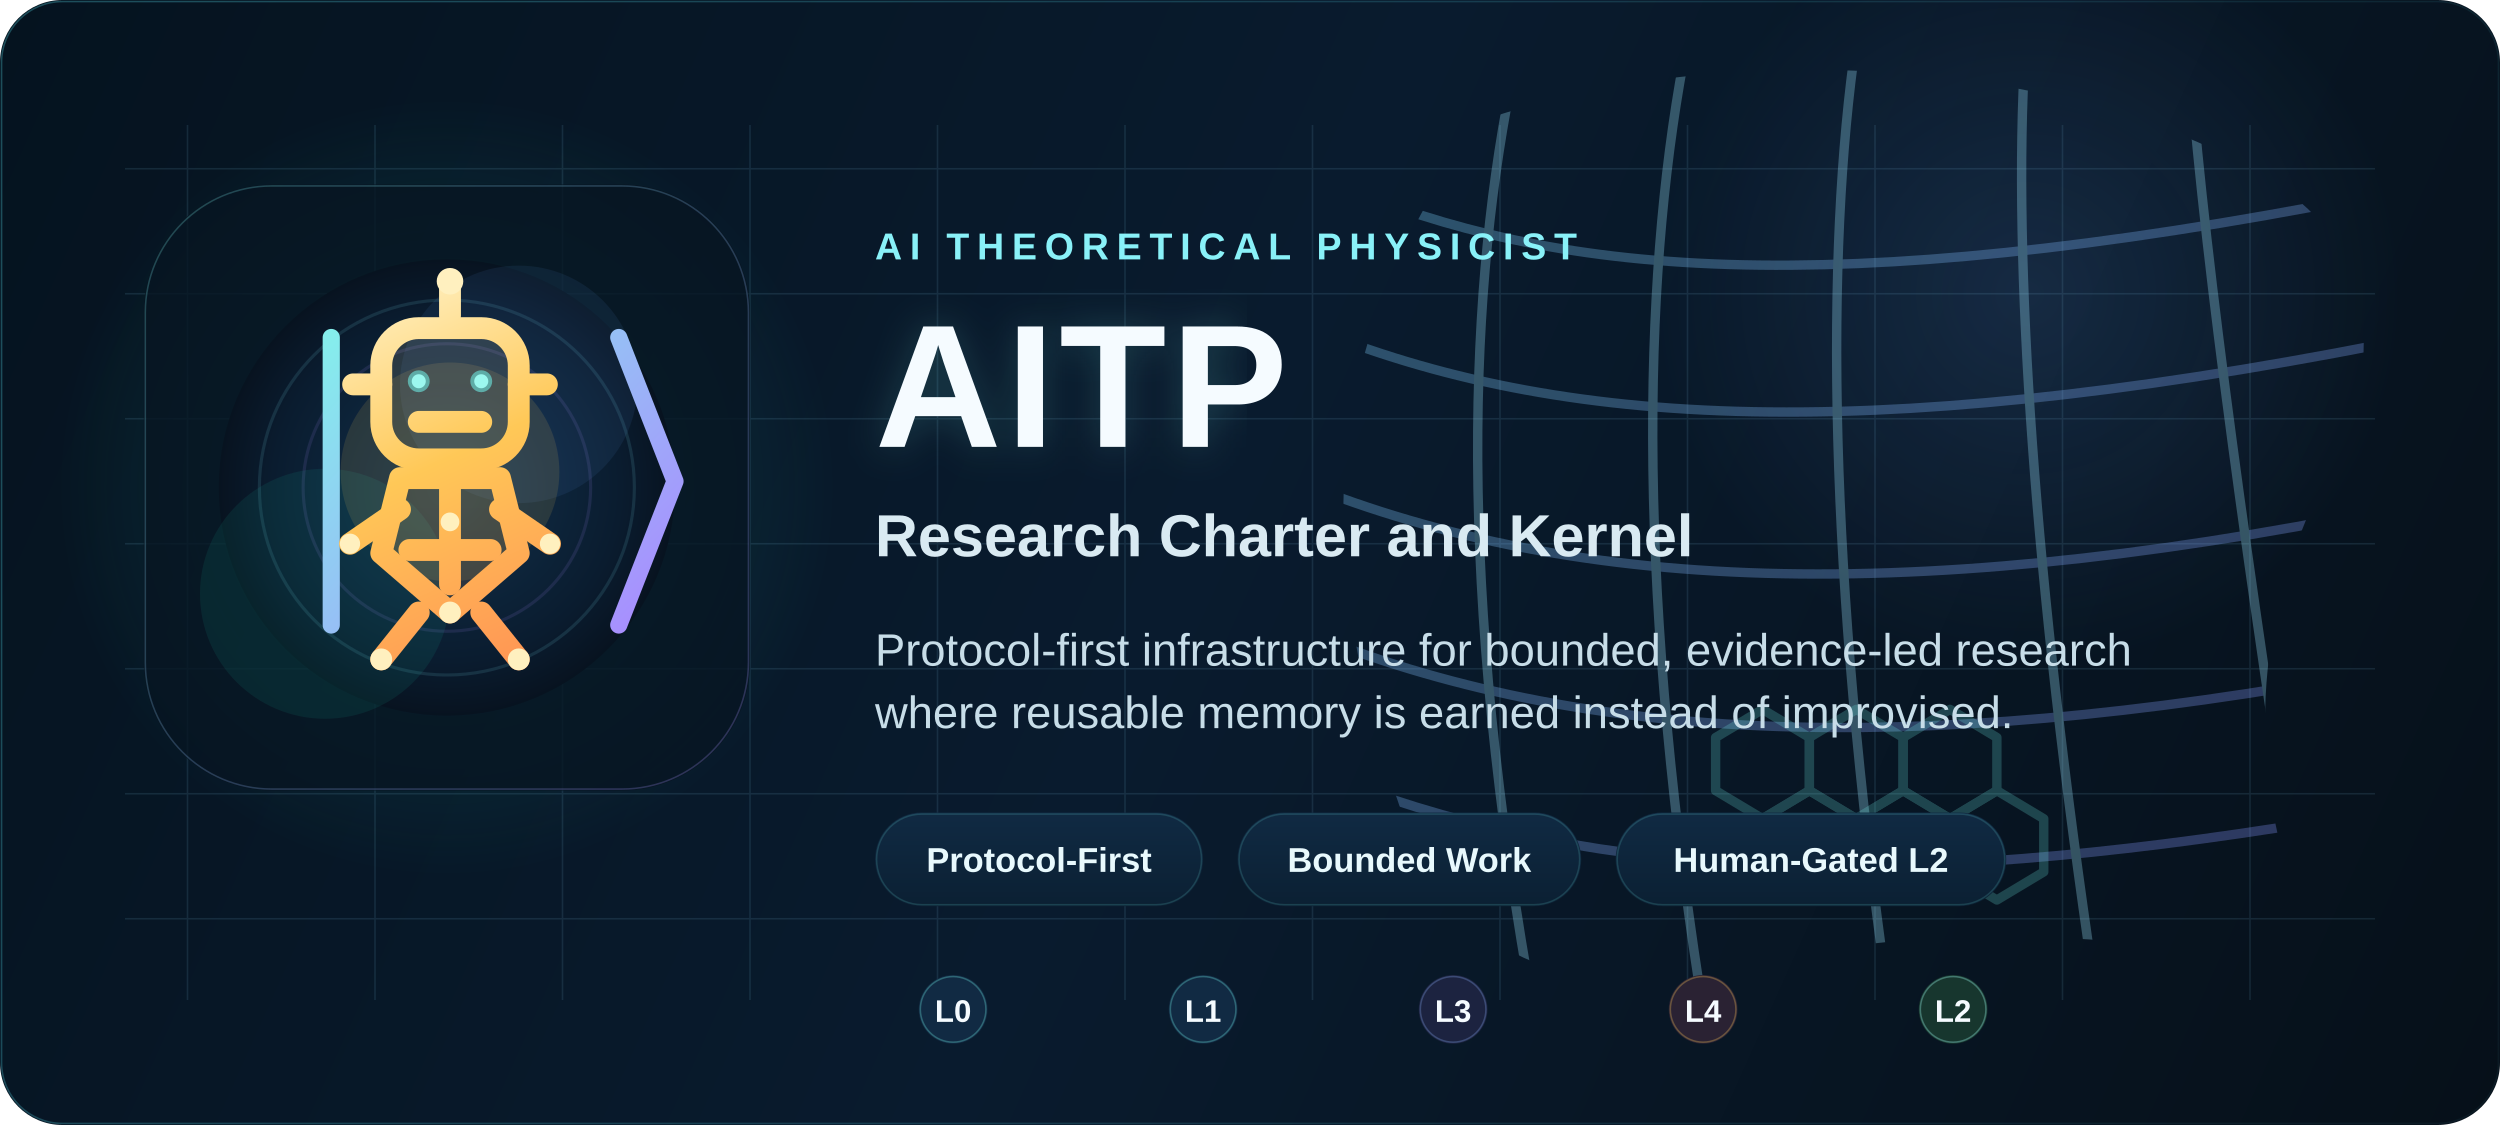
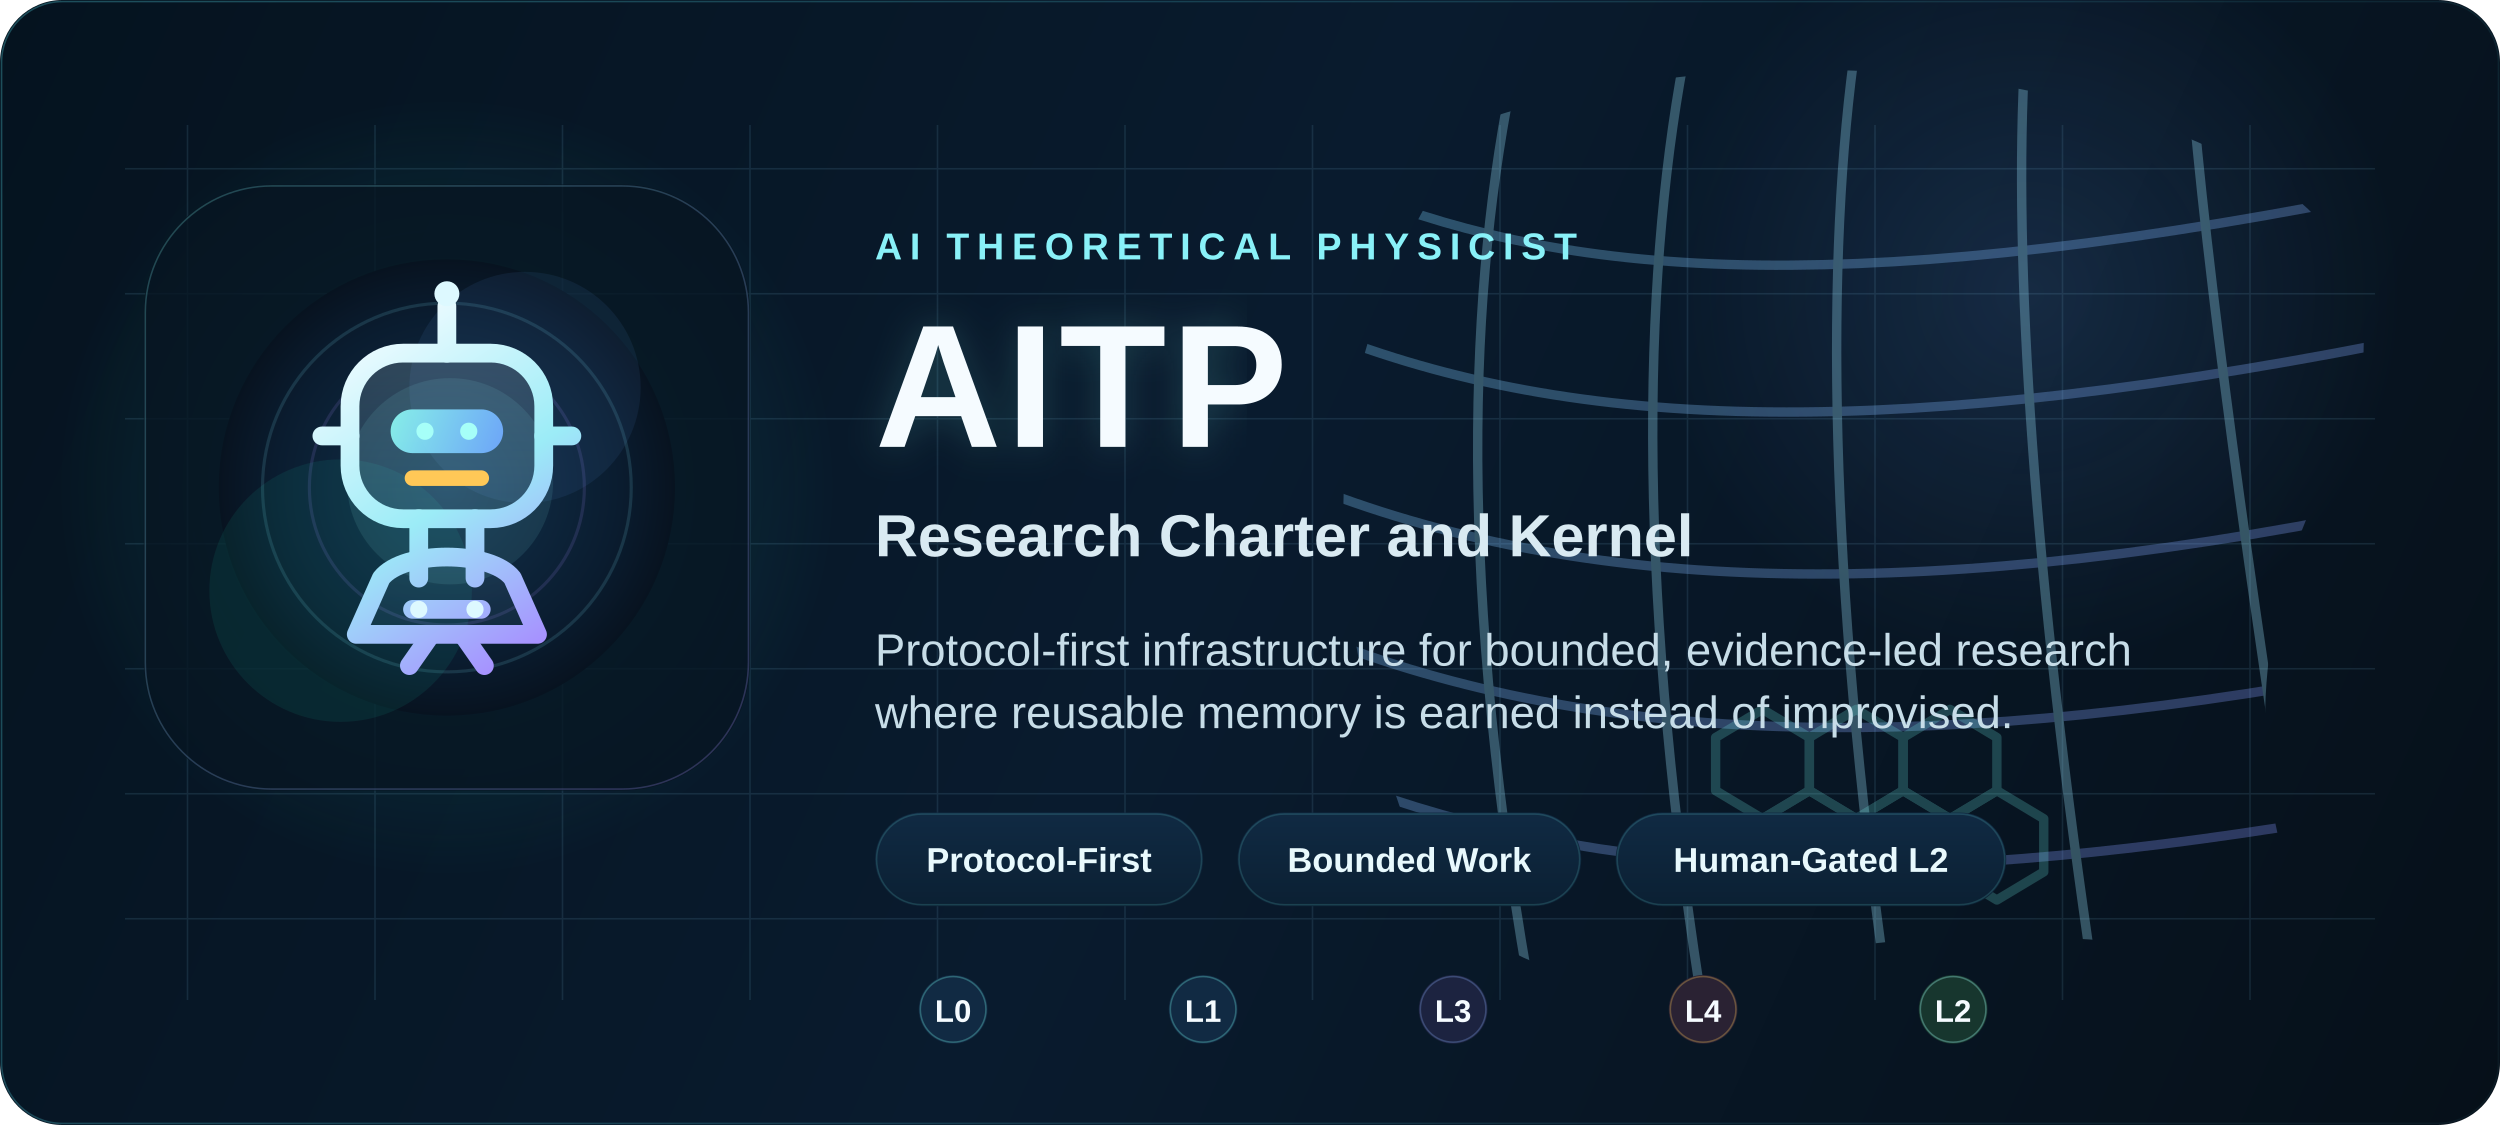
<svg xmlns="http://www.w3.org/2000/svg" width="1600" height="720" viewBox="0 0 1600 720" fill="none" role="img" aria-labelledby="title desc">
  <defs>
    <linearGradient id="heroBg" x1="0" y1="0" x2="1600" y2="720" gradientUnits="userSpaceOnUse">
      <stop stop-color="#05131F" />
      <stop offset="0.48" stop-color="#091B2E" />
      <stop offset="1" stop-color="#061019" />
    </linearGradient>
    <linearGradient id="heroBorder" x1="70" y1="50" x2="1540" y2="670" gradientUnits="userSpaceOnUse">
      <stop stop-color="#5AE5F4" stop-opacity="0.28" />
      <stop offset="1" stop-color="#5AE5F4" stop-opacity="0.05" />
    </linearGradient>
    <linearGradient id="warpStroke" x1="980" y1="44" x2="1458" y2="624" gradientUnits="userSpaceOnUse">
      <stop stop-color="#81D9FF" />
      <stop offset="1" stop-color="#888FFF" />
    </linearGradient>
    <linearGradient id="chipFill" x1="0" y1="0" x2="0" y2="1">
      <stop stop-color="#102A43" />
      <stop offset="1" stop-color="#0B2033" />
    </linearGradient>
    <linearGradient id="routeLine" x1="0" y1="0" x2="1" y2="0">
      <stop stop-color="#69F2E8" />
      <stop offset="1" stop-color="#FFC857" />
    </linearGradient>
    <linearGradient id="panelStroke" x1="0" y1="0" x2="1" y2="1">
      <stop stop-color="#74F3EA" />
      <stop offset="1" stop-color="#A98BFF" />
    </linearGradient>
    <radialGradient id="iconPortal" cx="0" cy="0" r="1" gradientUnits="userSpaceOnUse" gradientTransform="translate(256 256) rotate(90) scale(164)">
      <stop stop-color="#12324D" />
      <stop offset="0.68" stop-color="#0A1C2F" />
      <stop offset="1" stop-color="#060E18" />
    </radialGradient>
-     <linearGradient id="iconKetStroke" x1="166" y1="148" x2="382" y2="352" gradientUnits="userSpaceOnUse">
-       <stop stop-color="#83F4EB" />
-       <stop offset="1" stop-color="#A98BFF" />
+     <linearGradient id="iconShellStroke" x1="194" y1="164" x2="320" y2="356" gradientUnits="userSpaceOnUse">
+       <stop stop-color="#EEFBFF" />
+       <stop offset="0.52" stop-color="#9CECF7" />
+       <stop offset="1" stop-color="#A78EFF" />
    </linearGradient>
-     <linearGradient id="iconRobotStroke" x1="202" y1="126" x2="316" y2="370" gradientUnits="userSpaceOnUse">
-       <stop stop-color="#FFF2C6" />
-       <stop offset="0.46" stop-color="#FFC857" />
-       <stop offset="1" stop-color="#FF9354" />
+     <linearGradient id="iconShellFill" x1="256" y1="170" x2="256" y2="354" gradientUnits="userSpaceOnUse">
+       <stop stop-color="#D7F8FF" stop-opacity="0.18" />
+       <stop offset="1" stop-color="#78C8FF" stop-opacity="0.06" />
    </linearGradient>
-     <linearGradient id="iconRobotFill" x1="258" y1="154" x2="258" y2="340" gradientUnits="userSpaceOnUse">
-       <stop stop-color="#FFEAB5" />
-       <stop offset="0.5" stop-color="#FFC857" />
-       <stop offset="1" stop-color="#FF9354" />
+     <linearGradient id="iconVisorFill" x1="220" y1="208" x2="292" y2="236" gradientUnits="userSpaceOnUse">
+       <stop stop-color="#8AF6EE" />
+       <stop offset="1" stop-color="#6FA7FF" />
    </linearGradient>
    <radialGradient id="leftGlow" cx="0" cy="0" r="1" gradientUnits="userSpaceOnUse" gradientTransform="translate(286 312) rotate(90) scale(250)">
      <stop stop-color="#1BE1C8" stop-opacity="0.2" />
      <stop offset="1" stop-color="#1BE1C8" stop-opacity="0" />
    </radialGradient>
    <radialGradient id="rightGlow" cx="0" cy="0" r="1" gradientUnits="userSpaceOnUse" gradientTransform="translate(1298 188) rotate(90) scale(240)">
      <stop stop-color="#6BA8FF" stop-opacity="0.14" />
      <stop offset="1" stop-color="#6BA8FF" stop-opacity="0" />
    </radialGradient>
    <filter id="titleGlow" x="506" y="138" width="292" height="174" filterUnits="userSpaceOnUse" color-interpolation-filters="sRGB">
      <feGaussianBlur stdDeviation="12" />
    </filter>
    <clipPath id="heroWarpClip">
      <path d="M946 78C1116 18 1356 42 1468 126C1520 166 1524 236 1494 294C1452 374 1434 460 1466 566C1474 592 1452 616 1426 612C1324 594 1208 594 1112 620C1018 646 930 612 902 534C846 378 832 240 946 78Z" />
    </clipPath>
  </defs>
  <rect width="1600" height="720" rx="40" fill="url(#heroBg)" />
  <rect x="1" y="1" width="1598" height="718" rx="39" stroke="url(#heroBorder)" />
  <circle cx="286" cy="312" r="250" fill="url(#leftGlow)" />
  <circle cx="1298" cy="188" r="240" fill="url(#rightGlow)" />
  <g opacity="0.11">
    <path d="M80 108H1520" stroke="#8FD7FF" stroke-width="1" />
    <path d="M80 188H1520" stroke="#8FD7FF" stroke-width="1" />
    <path d="M80 268H1520" stroke="#8FD7FF" stroke-width="1" />
    <path d="M80 348H1520" stroke="#8FD7FF" stroke-width="1" />
    <path d="M80 428H1520" stroke="#8FD7FF" stroke-width="1" />
    <path d="M80 508H1520" stroke="#8FD7FF" stroke-width="1" />
    <path d="M80 588H1520" stroke="#8FD7FF" stroke-width="1" />
    <path d="M120 80V640" stroke="#8FD7FF" stroke-width="1" />
    <path d="M240 80V640" stroke="#8FD7FF" stroke-width="1" />
    <path d="M360 80V640" stroke="#8FD7FF" stroke-width="1" />
    <path d="M480 80V640" stroke="#8FD7FF" stroke-width="1" />
    <path d="M600 80V640" stroke="#8FD7FF" stroke-width="1" />
    <path d="M720 80V640" stroke="#8FD7FF" stroke-width="1" />
    <path d="M840 80V640" stroke="#8FD7FF" stroke-width="1" />
    <path d="M960 80V640" stroke="#8FD7FF" stroke-width="1" />
    <path d="M1080 80V640" stroke="#8FD7FF" stroke-width="1" />
    <path d="M1200 80V640" stroke="#8FD7FF" stroke-width="1" />
    <path d="M1320 80V640" stroke="#8FD7FF" stroke-width="1" />
    <path d="M1440 80V640" stroke="#8FD7FF" stroke-width="1" />
  </g>
  <g clip-path="url(#heroWarpClip)" opacity="0.3">
    <path d="M856 118C994 176 1166 194 1514 126" stroke="url(#warpStroke)" stroke-width="6" stroke-linecap="round" />
    <path d="M830 206C990 274 1188 286 1526 220" stroke="url(#warpStroke)" stroke-width="6" stroke-linecap="round" />
    <path d="M816 302C992 378 1210 390 1528 326" stroke="url(#warpStroke)" stroke-width="6" stroke-linecap="round" />
    <path d="M824 400C1004 476 1218 486 1520 430" stroke="url(#warpStroke)" stroke-width="6" stroke-linecap="round" />
    <path d="M858 500C1028 564 1212 570 1482 526" stroke="url(#warpStroke)" stroke-width="6" stroke-linecap="round" />
    <path d="M972 30C942 164 930 352 978 628" stroke="#9DE8FF" stroke-width="6" stroke-linecap="round" />
    <path d="M1080 26C1052 166 1046 362 1088 634" stroke="#9DE8FF" stroke-width="6" stroke-linecap="round" />
    <path d="M1188 26C1168 162 1170 368 1208 636" stroke="#9DE8FF" stroke-width="6" stroke-linecap="round" />
    <path d="M1296 34C1288 166 1302 372 1340 628" stroke="#9DE8FF" stroke-width="6" stroke-linecap="round" />
    <path d="M1402 48C1412 172 1438 362 1476 606" stroke="#9DE8FF" stroke-width="6" stroke-linecap="round" />
  </g>
  <g opacity="0.22" stroke="#73F3E9" stroke-width="6" stroke-linecap="round" stroke-linejoin="round">
    <path d="M1098 472L1128 454L1158 472L1158 506L1128 524L1098 506Z" />
    <path d="M1158 472L1188 454L1218 472L1218 506L1188 524L1158 506Z" />
    <path d="M1218 472L1248 454L1278 472L1278 506L1248 524L1218 506Z" />
    <path d="M1128 524L1158 506L1188 524L1188 558L1158 576L1128 558Z" />
    <path d="M1188 524L1218 506L1248 524L1248 558L1218 576L1188 558Z" />
    <path d="M1248 524L1278 506L1308 524L1308 558L1278 576L1248 558Z" />
  </g>
  <g transform="translate(92 118)">
    <rect x="0" y="0" width="388" height="388" rx="82" fill="#071522" fill-opacity="0.78" />
    <rect x="1" y="1" width="386" height="386" rx="81" stroke="url(#panelStroke)" stroke-opacity="0.24" />
    <g transform="translate(-62 -62)">
      <circle cx="256" cy="256" r="146" fill="url(#iconPortal)" />
-       <circle cx="256" cy="256" r="120" stroke="#7EE8F2" stroke-opacity="0.12" stroke-width="2" />
-       <circle cx="256" cy="256" r="92" stroke="#A98BFF" stroke-opacity="0.12" stroke-width="2" />
-       <circle cx="178" cy="324" r="80" fill="#1CE2C7" fill-opacity="0.08" />
-       <circle cx="302" cy="190" r="76" fill="#6BA8FF" fill-opacity="0.08" />
-       <circle cx="258" cy="246" r="70" fill="#FFC857" fill-opacity="0.12" />
-       <g stroke="url(#iconKetStroke)" stroke-width="11" stroke-linecap="round" stroke-linejoin="round">
-         <path d="M182 160V344" />
-         <path d="M366 160L402 252L366 344" />
+       <circle cx="256" cy="256" r="118" stroke="#7EE8F2" stroke-opacity="0.14" stroke-width="2" />
+       <circle cx="256" cy="256" r="88" stroke="#A98BFF" stroke-opacity="0.14" stroke-width="2" />
+       <circle cx="188" cy="322" r="84" fill="#1CE2C7" fill-opacity="0.08" />
+       <circle cx="306" cy="192" r="74" fill="#6BA8FF" fill-opacity="0.08" />
+       <circle cx="258" cy="252" r="66" fill="#89F3F0" fill-opacity="0.1" />
+       <g fill="url(#iconShellFill)">
+         <rect x="194" y="170" width="124" height="106" rx="34" />
+         <path d="M214 314C228 296 284 296 298 314L314 350H198L214 314Z" />
      </g>
-       <g fill="url(#iconRobotFill)" fill-opacity="0.12">
-         <rect x="214" y="154" width="88" height="84" rx="24" />
-         <path d="M226 250H290L302 298L258 336L214 298L226 250Z" />
+       <g stroke="url(#iconShellStroke)" stroke-width="12" stroke-linecap="round" stroke-linejoin="round">
+         <path d="M256 140V170" />
+         <path d="M194 223H176" />
+         <path d="M318 223H336" />
+         <rect x="194" y="170" width="124" height="106" rx="34" />
+         <path d="M214 314C228 296 284 296 298 314L314 350H198L214 314Z" />
+         <path d="M238 276V314" />
+         <path d="M274 276V314" />
+         <path d="M234 334H278" />
+         <path d="M246 350L232 370" />
+         <path d="M266 350L280 370" />
      </g>
-       <g stroke="url(#iconRobotStroke)" stroke-width="14" stroke-linecap="round" stroke-linejoin="round">
-         <path d="M258 124V146" />
-         <path d="M214 190H196" />
-         <path d="M302 190H320" />
-         <rect x="214" y="154" width="88" height="84" rx="24" />
-         <path d="M238 214H278" />
-         <path d="M226 250H290L302 298L258 336L214 298L226 250Z" />
-         <path d="M258 250V318" />
-         <path d="M232 296H284" />
-         <path d="M226 270L194 292" />
-         <path d="M290 270L322 292" />
-         <path d="M238 336L214 366" />
-         <path d="M278 336L302 366" />
+       <g fill="url(#iconVisorFill)" fill-opacity="0.95">
+         <rect x="220" y="206" width="72" height="28" rx="14" />
      </g>
-       <g fill="#6FF6EC" fill-opacity="0.55">
-         <circle cx="238" cy="188" r="7" />
-         <circle cx="278" cy="188" r="7" />
+       <g fill="#A6FFF8">
+         <circle cx="242" cy="220" r="5.5" />
+         <circle cx="270" cy="220" r="5.5" />
      </g>
-       <g fill="#9CF8EF">
-         <circle cx="238" cy="188" r="4.5" />
-         <circle cx="278" cy="188" r="4.5" />
-       </g>
-       <g fill="#FFF0BF">
-         <circle cx="258" cy="124" r="8.5" />
-         <circle cx="194" cy="292" r="6.5" />
-         <circle cx="322" cy="292" r="6.5" />
-         <circle cx="214" cy="366" r="7" />
-         <circle cx="302" cy="366" r="7" />
-         <circle cx="258" cy="336" r="7" />
-         <circle cx="258" cy="278" r="6" />
+       <path d="M234 250H278" stroke="#FFC857" stroke-width="10" stroke-linecap="round" />
+       <g fill="#DDF9FF">
+         <circle cx="256" cy="132" r="8" />
+         <circle cx="238" cy="334" r="5.5" />
+         <circle cx="274" cy="334" r="5.5" />
      </g>
    </g>
  </g>
  <g font-family="Segoe UI, Arial, sans-serif">
    <text x="560" y="166" fill="#89F1F8" font-size="24" font-weight="700" letter-spacing="5">AI THEORETICAL PHYSICIST</text>
    <g filter="url(#titleGlow)">
      <text x="560" y="286" fill="#7EF3E9" fill-opacity="0.18" font-size="112" font-weight="800" letter-spacing="3">AITP</text>
    </g>
    <text x="560" y="286" fill="#F5FBFF" font-size="112" font-weight="800" letter-spacing="3">AITP</text>
    <text x="560" y="356" fill="#D9EAF2" font-size="38" font-weight="700">Research Charter and Kernel</text>
    <text x="560" y="426" fill="#C7DDE8" font-size="29">Protocol-first infrastructure for bounded, evidence-led research</text>
    <text x="560" y="466" fill="#C7DDE8" font-size="29">where reusable memory is earned instead of improvised.</text>
  </g>
  <g transform="translate(560 520)" font-family="Segoe UI, Arial, sans-serif">
    <rect x="0" y="0" width="210" height="60" rx="30" fill="url(#chipFill)" />
    <rect x="1" y="1" width="208" height="58" rx="29" stroke="#71F2EA" stroke-opacity="0.16" />
    <text x="105" y="38" text-anchor="middle" fill="#E8F9FD" font-size="22" font-weight="700">Protocol-First</text>
    <rect x="232" y="0" width="220" height="60" rx="30" fill="url(#chipFill)" />
    <rect x="233" y="1" width="218" height="58" rx="29" stroke="#71F2EA" stroke-opacity="0.16" />
    <text x="342" y="38" text-anchor="middle" fill="#E8F9FD" font-size="22" font-weight="700">Bounded Work</text>
    <rect x="474" y="0" width="250" height="60" rx="30" fill="url(#chipFill)" />
    <rect x="475" y="1" width="248" height="58" rx="29" stroke="#71F2EA" stroke-opacity="0.16" />
    <text x="599" y="38" text-anchor="middle" fill="#E8F9FD" font-size="22" font-weight="700">Human-Gated L2</text>
  </g>
  <g transform="translate(560 620)" font-family="Segoe UI, Arial, sans-serif">
    <line x1="50" y1="26" x2="690" y2="26" stroke="url(#routeLine)" stroke-width="4" stroke-linecap="round" />
    <g>
      <circle cx="50" cy="26" r="22" fill="#112A43" />
      <circle cx="50" cy="26" r="21" stroke="#72F3EB" stroke-opacity="0.3" />
      <text x="50" y="34" text-anchor="middle" fill="#F5FBFF" font-size="20" font-weight="800">L0</text>
    </g>
    <g transform="translate(160 0)">
      <circle cx="50" cy="26" r="22" fill="#112A43" />
      <circle cx="50" cy="26" r="21" stroke="#72F3EB" stroke-opacity="0.3" />
      <text x="50" y="34" text-anchor="middle" fill="#F5FBFF" font-size="20" font-weight="800">L1</text>
    </g>
    <g transform="translate(320 0)">
      <circle cx="50" cy="26" r="22" fill="#1C2340" />
      <circle cx="50" cy="26" r="21" stroke="#8CB5FF" stroke-opacity="0.28" />
      <text x="50" y="34" text-anchor="middle" fill="#F5FBFF" font-size="20" font-weight="800">L3</text>
    </g>
    <g transform="translate(480 0)">
      <circle cx="50" cy="26" r="22" fill="#2A2233" />
      <circle cx="50" cy="26" r="21" stroke="#FFC857" stroke-opacity="0.3" />
      <text x="50" y="34" text-anchor="middle" fill="#F5FBFF" font-size="20" font-weight="800">L4</text>
    </g>
    <g transform="translate(640 0)">
      <circle cx="50" cy="26" r="22" fill="#17362E" />
      <circle cx="50" cy="26" r="21" stroke="#9AF8EF" stroke-opacity="0.34" />
      <text x="50" y="34" text-anchor="middle" fill="#F5FBFF" font-size="20" font-weight="800">L2</text>
    </g>
  </g>
</svg>
